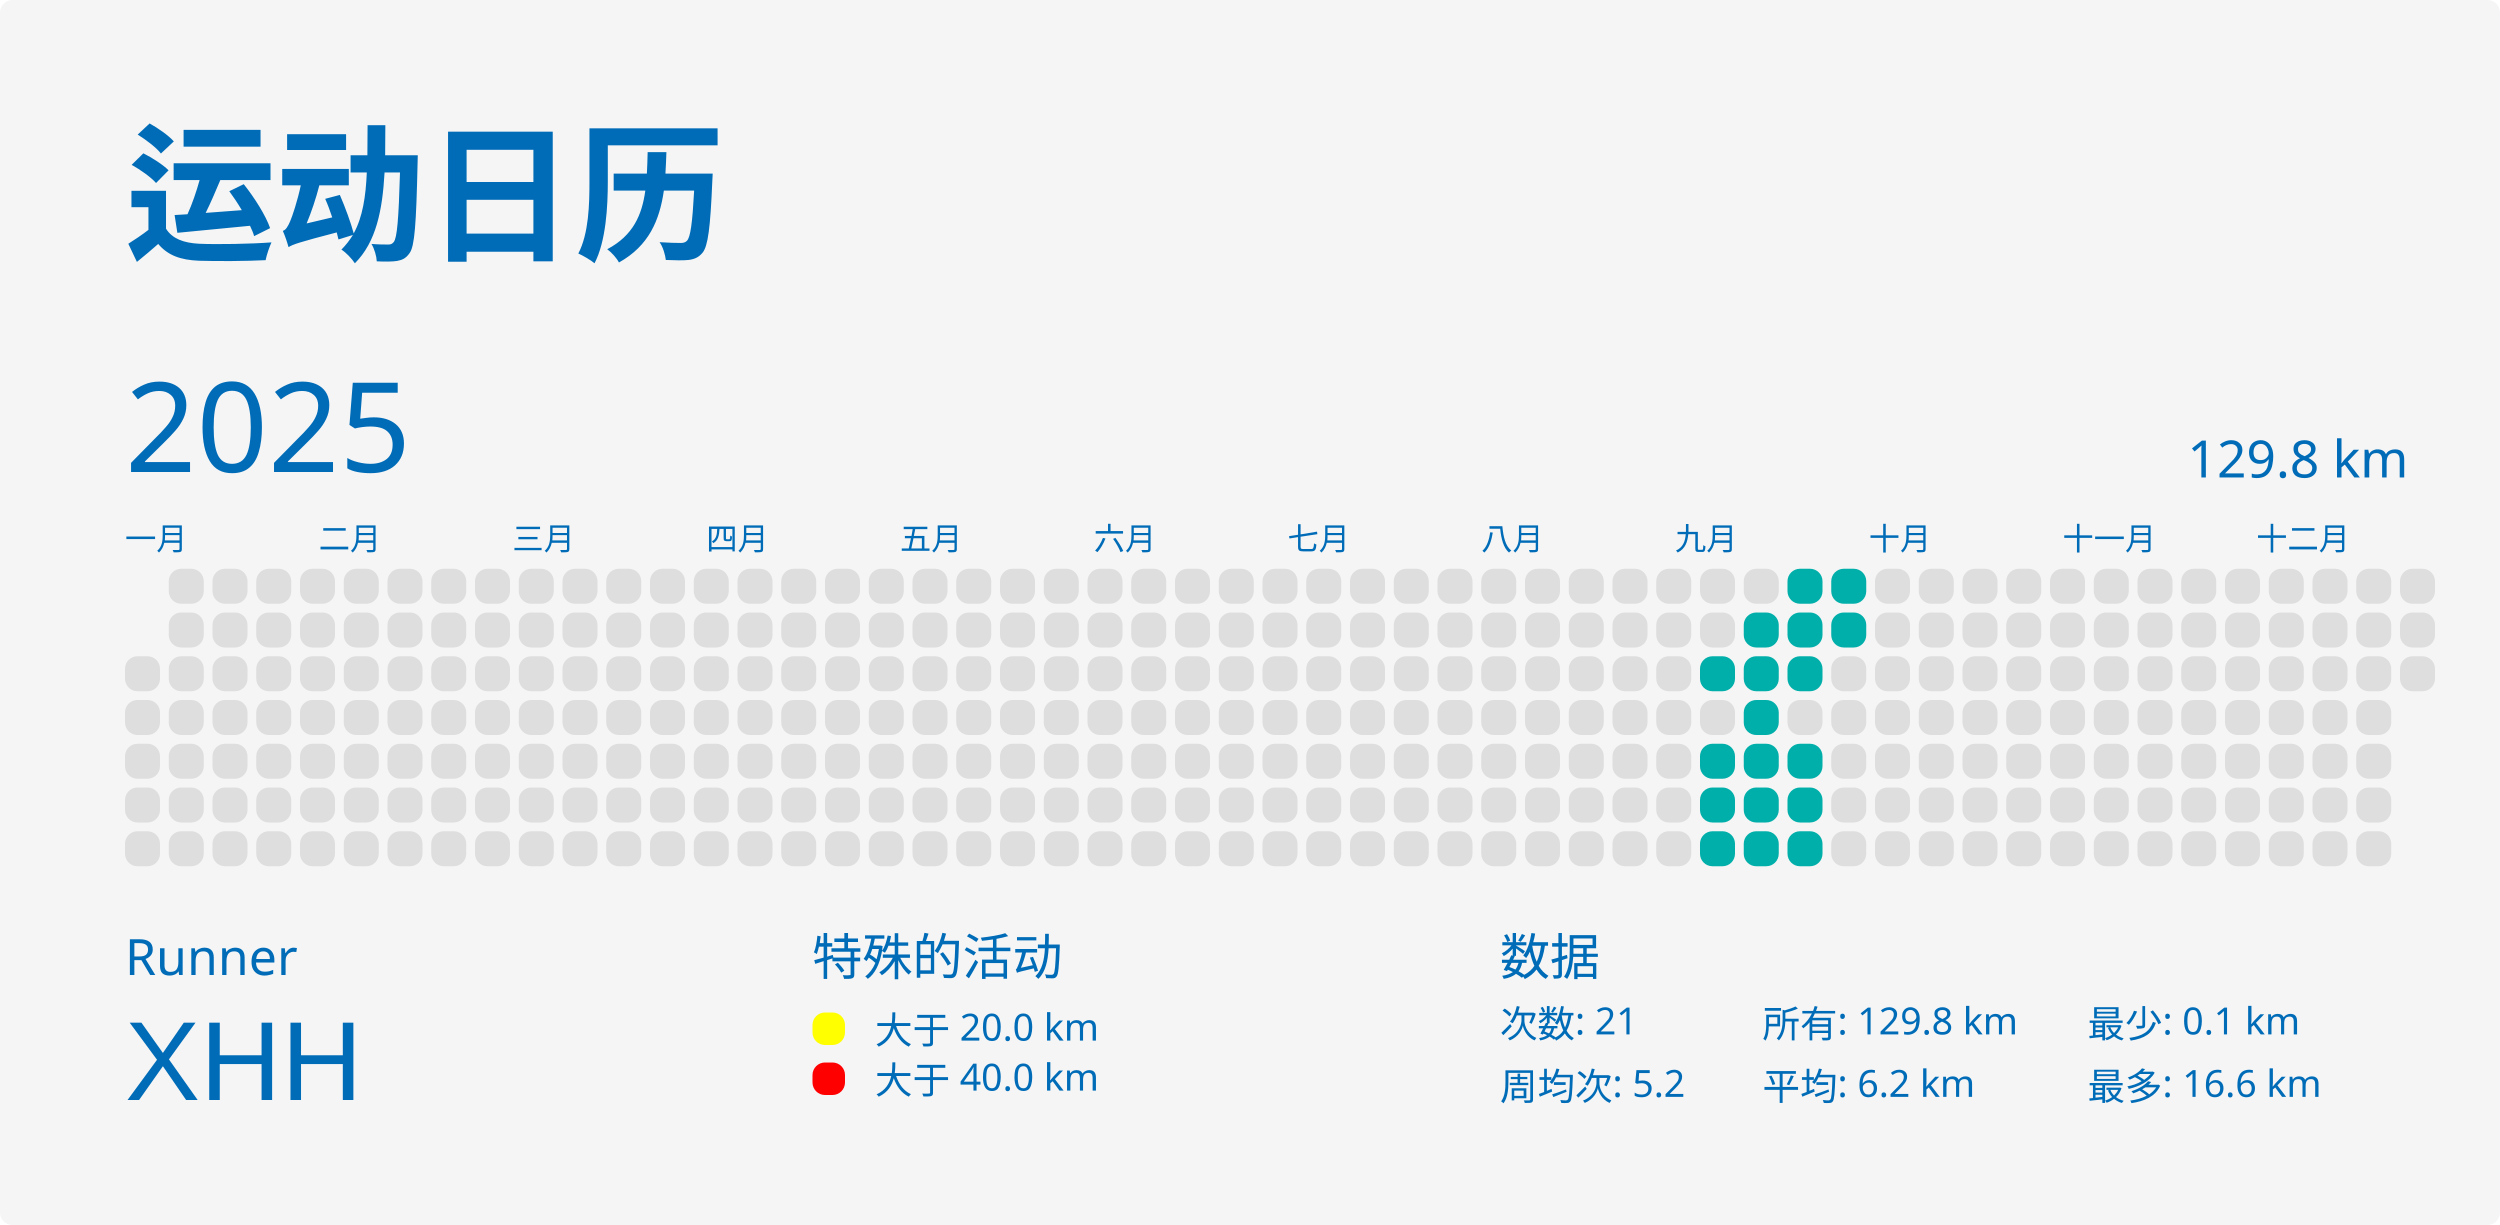
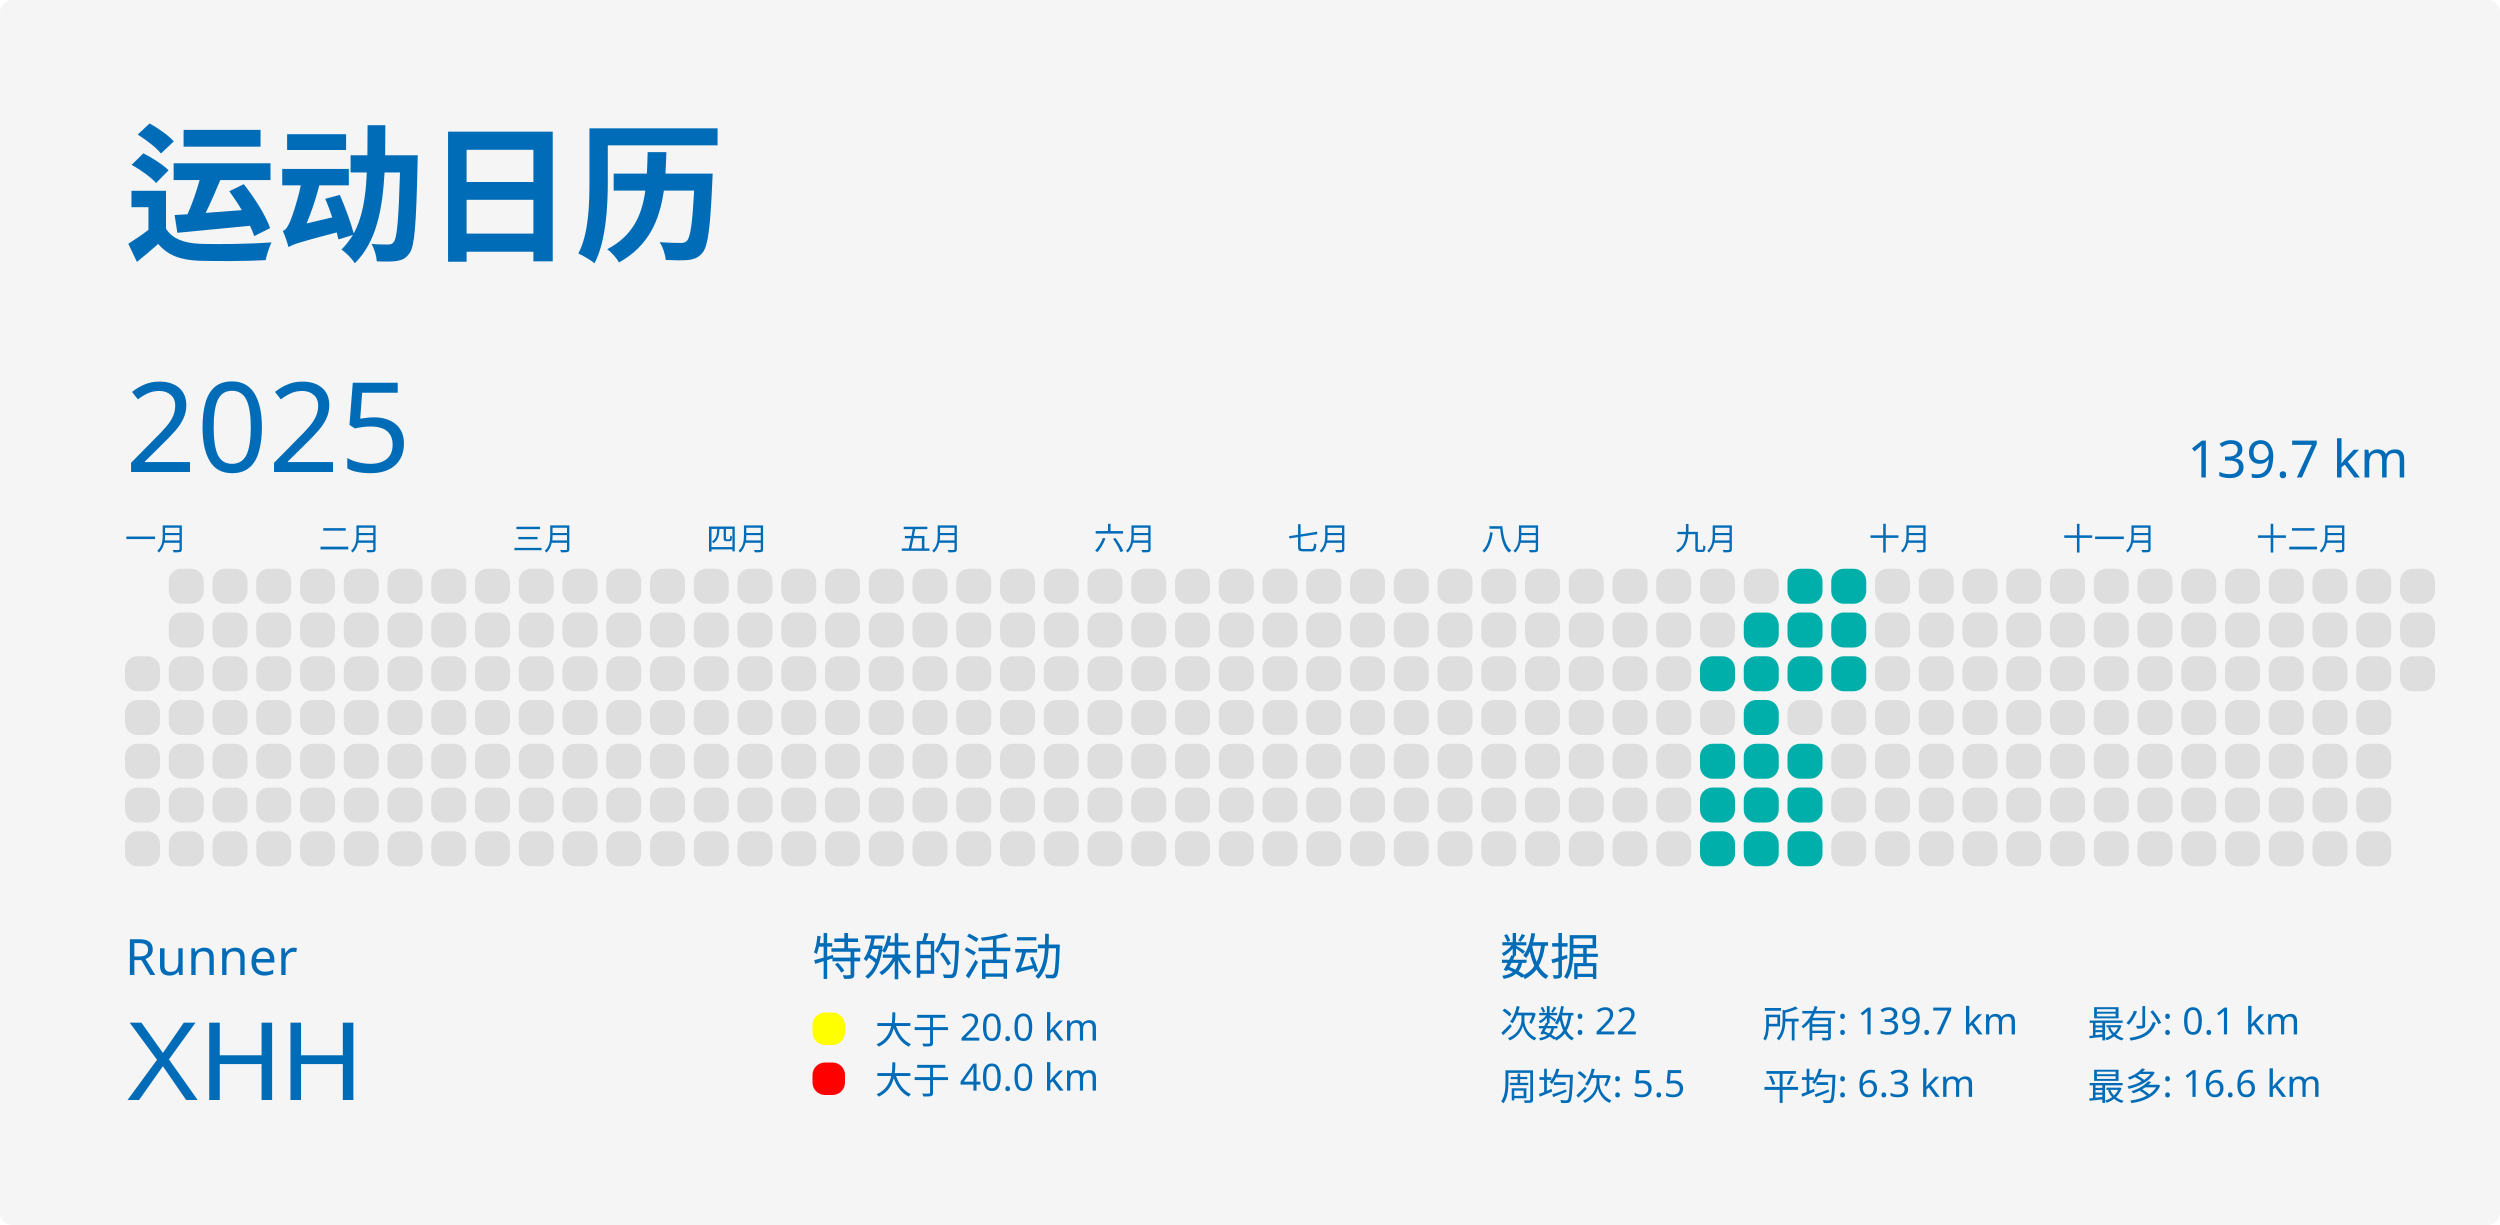
<svg xmlns="http://www.w3.org/2000/svg" baseProfile="full" height="98mm" version="1.1" viewBox="0,0,200,98" width="200mm">
  <defs />
  <rect fill="#f5f5f5" height="98" rx="1" ry="1" width="200" x="0" y="0" />
  <text fill="#006cb8" style="font-size:12px; font-family:MGI-Regular; font-weight:bold;" x="10" y="20">运动日历</text>
  <text fill="#006cb8" style="font-size:4px; font-family:MGI-Regular" x="10" y="78">Runner</text>
  <text fill="#006cb8" style="font-size:9px; font-family:Arial" x="10" y="88">XHH</text>
  <text fill="#006cb8" style="font-size:4px; font-family:MGI-Regular" x="65" y="78">特殊的活动</text>
  <rect fill="yellow" height="2.6" rx="1" ry="1" width="2.6" x="65" y="81" />
  <text fill="#006cb8" style="font-size:3px; font-family:MGI-Regular" x="70" y="83.5">大于 20.0 km</text>
  <rect fill="red" height="2.6" rx="1" ry="1" width="2.6" x="65" y="85" />
  <text fill="#006cb8" style="font-size:3px; font-family:MGI-Regular" x="70" y="87.5">大于 40.0 km</text>
  <text fill="#006cb8" style="font-size:4px; font-family:MGI-Regular" x="120" y="78">数据</text>
-   <text fill="#006cb8" style="font-size:3px; font-family:MGI-Regular" x="120" y="83">次数: 21</text>
-   <text fill="#006cb8" style="font-size:3px; font-family:MGI-Regular" x="120" y="88">周均次: 5.2</text>
-   <text fill="#006cb8" style="font-size:3px; font-family:MGI-Regular" x="141" y="83">所有: 129.8 km</text>
-   <text fill="#006cb8" style="font-size:3px; font-family:MGI-Regular" x="141" y="88">平均: 6.2 km</text>
+   <text fill="#006cb8" style="font-size:3px; font-family:MGI-Regular" x="120" y="83">次数: 22</text>
+   <text fill="#006cb8" style="font-size:3px; font-family:MGI-Regular" x="120" y="88">周均次: 5.5</text>
+   <text fill="#006cb8" style="font-size:3px; font-family:MGI-Regular" x="141" y="83">所有: 139.7 km</text>
+   <text fill="#006cb8" style="font-size:3px; font-family:MGI-Regular" x="141" y="88">平均: 6.3 km</text>
  <text fill="#006cb8" style="font-size:3px; font-family:MGI-Regular" x="167" y="83">最少: 0.1 km</text>
  <text fill="#006cb8" style="font-size:3px; font-family:MGI-Regular" x="167" y="88">最多: 16.6 km</text>
  <text dominant-baseline="hanging" fill="#006cb8" style="font-size:10.0px; font-family:MGI-Regular;" x="10" y="30">2025</text>
-   <text dominant-baseline="hanging" fill="#006cb8" style="font-size:4.125px; font-family:MGI-Regular;" x="175" y="35">129.8 km</text>
+   <text dominant-baseline="hanging" fill="#006cb8" style="font-size:4.125px; font-family:MGI-Regular;" x="175" y="35">139.7 km</text>
  <text fill="#006cb8" style="font-size:2.5px; font-family:MGI-Regular" x="10.0" y="44">一月</text>
  <text fill="#006cb8" style="font-size:2.5px; font-family:MGI-Regular" x="25.5" y="44">二月</text>
  <text fill="#006cb8" style="font-size:2.5px; font-family:MGI-Regular" x="41.0" y="44">三月</text>
  <text fill="#006cb8" style="font-size:2.5px; font-family:MGI-Regular" x="56.5" y="44">四月</text>
  <text fill="#006cb8" style="font-size:2.5px; font-family:MGI-Regular" x="72.0" y="44">五月</text>
  <text fill="#006cb8" style="font-size:2.5px; font-family:MGI-Regular" x="87.5" y="44">六月</text>
  <text fill="#006cb8" style="font-size:2.5px; font-family:MGI-Regular" x="103.0" y="44">七月</text>
  <text fill="#006cb8" style="font-size:2.5px; font-family:MGI-Regular" x="118.5" y="44">八月</text>
  <text fill="#006cb8" style="font-size:2.5px; font-family:MGI-Regular" x="134.0" y="44">九月</text>
  <text fill="#006cb8" style="font-size:2.5px; font-family:MGI-Regular" x="149.5" y="44">十月</text>
  <text fill="#006cb8" style="font-size:2.5px; font-family:MGI-Regular" x="165.0" y="44">十一月</text>
  <text fill="#006cb8" style="font-size:2.5px; font-family:MGI-Regular" x="180.5" y="44">十二月</text>
  <rect fill="#dedede" height="2.8" rx="1" ry="1" width="2.8" x="10.0" y="52.5" />
  <rect fill="#dedede" height="2.8" rx="1" ry="1" width="2.8" x="10.0" y="56.0" />
  <rect fill="#dedede" height="2.8" rx="1" ry="1" width="2.8" x="10.0" y="59.5" />
  <rect fill="#dedede" height="2.8" rx="1" ry="1" width="2.8" x="10.0" y="63.0" />
  <rect fill="#dedede" height="2.8" rx="1" ry="1" width="2.8" x="10.0" y="66.5" />
  <rect fill="#dedede" height="2.8" rx="1" ry="1" width="2.8" x="13.5" y="45.5" />
  <rect fill="#dedede" height="2.8" rx="1" ry="1" width="2.8" x="13.5" y="49.0" />
  <rect fill="#dedede" height="2.8" rx="1" ry="1" width="2.8" x="13.5" y="52.5" />
  <rect fill="#dedede" height="2.8" rx="1" ry="1" width="2.8" x="13.5" y="56.0" />
  <rect fill="#dedede" height="2.8" rx="1" ry="1" width="2.8" x="13.5" y="59.5" />
  <rect fill="#dedede" height="2.8" rx="1" ry="1" width="2.8" x="13.5" y="63.0" />
  <rect fill="#dedede" height="2.8" rx="1" ry="1" width="2.8" x="13.5" y="66.5" />
  <rect fill="#dedede" height="2.8" rx="1" ry="1" width="2.8" x="17.0" y="45.5" />
  <rect fill="#dedede" height="2.8" rx="1" ry="1" width="2.8" x="17.0" y="49.0" />
  <rect fill="#dedede" height="2.8" rx="1" ry="1" width="2.8" x="17.0" y="52.5" />
  <rect fill="#dedede" height="2.8" rx="1" ry="1" width="2.8" x="17.0" y="56.0" />
  <rect fill="#dedede" height="2.8" rx="1" ry="1" width="2.8" x="17.0" y="59.5" />
  <rect fill="#dedede" height="2.8" rx="1" ry="1" width="2.8" x="17.0" y="63.0" />
  <rect fill="#dedede" height="2.8" rx="1" ry="1" width="2.8" x="17.0" y="66.5" />
  <rect fill="#dedede" height="2.8" rx="1" ry="1" width="2.8" x="20.5" y="45.5" />
  <rect fill="#dedede" height="2.8" rx="1" ry="1" width="2.8" x="20.5" y="49.0" />
  <rect fill="#dedede" height="2.8" rx="1" ry="1" width="2.8" x="20.5" y="52.5" />
  <rect fill="#dedede" height="2.8" rx="1" ry="1" width="2.8" x="20.5" y="56.0" />
  <rect fill="#dedede" height="2.8" rx="1" ry="1" width="2.8" x="20.5" y="59.5" />
  <rect fill="#dedede" height="2.8" rx="1" ry="1" width="2.8" x="20.5" y="63.0" />
  <rect fill="#dedede" height="2.8" rx="1" ry="1" width="2.8" x="20.5" y="66.5" />
  <rect fill="#dedede" height="2.8" rx="1" ry="1" width="2.8" x="24.0" y="45.5" />
  <rect fill="#dedede" height="2.8" rx="1" ry="1" width="2.8" x="24.0" y="49.0" />
  <rect fill="#dedede" height="2.8" rx="1" ry="1" width="2.8" x="24.0" y="52.5" />
  <rect fill="#dedede" height="2.8" rx="1" ry="1" width="2.8" x="24.0" y="56.0" />
  <rect fill="#dedede" height="2.8" rx="1" ry="1" width="2.8" x="24.0" y="59.5" />
  <rect fill="#dedede" height="2.8" rx="1" ry="1" width="2.8" x="24.0" y="63.0" />
  <rect fill="#dedede" height="2.8" rx="1" ry="1" width="2.8" x="24.0" y="66.5" />
  <rect fill="#dedede" height="2.8" rx="1" ry="1" width="2.8" x="27.5" y="45.5" />
  <rect fill="#dedede" height="2.8" rx="1" ry="1" width="2.8" x="27.5" y="49.0" />
  <rect fill="#dedede" height="2.8" rx="1" ry="1" width="2.8" x="27.5" y="52.5" />
  <rect fill="#dedede" height="2.8" rx="1" ry="1" width="2.8" x="27.5" y="56.0" />
  <rect fill="#dedede" height="2.8" rx="1" ry="1" width="2.8" x="27.5" y="59.5" />
  <rect fill="#dedede" height="2.8" rx="1" ry="1" width="2.8" x="27.5" y="63.0" />
  <rect fill="#dedede" height="2.8" rx="1" ry="1" width="2.8" x="27.5" y="66.5" />
  <rect fill="#dedede" height="2.8" rx="1" ry="1" width="2.8" x="31.0" y="45.5" />
  <rect fill="#dedede" height="2.8" rx="1" ry="1" width="2.8" x="31.0" y="49.0" />
  <rect fill="#dedede" height="2.8" rx="1" ry="1" width="2.8" x="31.0" y="52.5" />
  <rect fill="#dedede" height="2.8" rx="1" ry="1" width="2.8" x="31.0" y="56.0" />
  <rect fill="#dedede" height="2.8" rx="1" ry="1" width="2.8" x="31.0" y="59.5" />
  <rect fill="#dedede" height="2.8" rx="1" ry="1" width="2.8" x="31.0" y="63.0" />
  <rect fill="#dedede" height="2.8" rx="1" ry="1" width="2.8" x="31.0" y="66.5" />
  <rect fill="#dedede" height="2.8" rx="1" ry="1" width="2.8" x="34.5" y="45.5" />
  <rect fill="#dedede" height="2.8" rx="1" ry="1" width="2.8" x="34.5" y="49.0" />
  <rect fill="#dedede" height="2.8" rx="1" ry="1" width="2.8" x="34.5" y="52.5" />
  <rect fill="#dedede" height="2.8" rx="1" ry="1" width="2.8" x="34.5" y="56.0" />
  <rect fill="#dedede" height="2.8" rx="1" ry="1" width="2.8" x="34.5" y="59.5" />
  <rect fill="#dedede" height="2.8" rx="1" ry="1" width="2.8" x="34.5" y="63.0" />
  <rect fill="#dedede" height="2.8" rx="1" ry="1" width="2.8" x="34.5" y="66.5" />
  <rect fill="#dedede" height="2.8" rx="1" ry="1" width="2.8" x="38.0" y="45.5" />
  <rect fill="#dedede" height="2.8" rx="1" ry="1" width="2.8" x="38.0" y="49.0" />
  <rect fill="#dedede" height="2.8" rx="1" ry="1" width="2.8" x="38.0" y="52.5" />
  <rect fill="#dedede" height="2.8" rx="1" ry="1" width="2.8" x="38.0" y="56.0" />
  <rect fill="#dedede" height="2.8" rx="1" ry="1" width="2.8" x="38.0" y="59.5" />
  <rect fill="#dedede" height="2.8" rx="1" ry="1" width="2.8" x="38.0" y="63.0" />
  <rect fill="#dedede" height="2.8" rx="1" ry="1" width="2.8" x="38.0" y="66.5" />
  <rect fill="#dedede" height="2.8" rx="1" ry="1" width="2.8" x="41.5" y="45.5" />
  <rect fill="#dedede" height="2.8" rx="1" ry="1" width="2.8" x="41.5" y="49.0" />
  <rect fill="#dedede" height="2.8" rx="1" ry="1" width="2.8" x="41.5" y="52.5" />
  <rect fill="#dedede" height="2.8" rx="1" ry="1" width="2.8" x="41.5" y="56.0" />
  <rect fill="#dedede" height="2.8" rx="1" ry="1" width="2.8" x="41.5" y="59.5" />
  <rect fill="#dedede" height="2.8" rx="1" ry="1" width="2.8" x="41.5" y="63.0" />
  <rect fill="#dedede" height="2.8" rx="1" ry="1" width="2.8" x="41.5" y="66.5" />
  <rect fill="#dedede" height="2.8" rx="1" ry="1" width="2.8" x="45.0" y="45.5" />
  <rect fill="#dedede" height="2.8" rx="1" ry="1" width="2.8" x="45.0" y="49.0" />
  <rect fill="#dedede" height="2.8" rx="1" ry="1" width="2.8" x="45.0" y="52.5" />
  <rect fill="#dedede" height="2.8" rx="1" ry="1" width="2.8" x="45.0" y="56.0" />
  <rect fill="#dedede" height="2.8" rx="1" ry="1" width="2.8" x="45.0" y="59.5" />
  <rect fill="#dedede" height="2.8" rx="1" ry="1" width="2.8" x="45.0" y="63.0" />
  <rect fill="#dedede" height="2.8" rx="1" ry="1" width="2.8" x="45.0" y="66.5" />
  <rect fill="#dedede" height="2.8" rx="1" ry="1" width="2.8" x="48.5" y="45.5" />
  <rect fill="#dedede" height="2.8" rx="1" ry="1" width="2.8" x="48.5" y="49.0" />
  <rect fill="#dedede" height="2.8" rx="1" ry="1" width="2.8" x="48.5" y="52.5" />
  <rect fill="#dedede" height="2.8" rx="1" ry="1" width="2.8" x="48.5" y="56.0" />
  <rect fill="#dedede" height="2.8" rx="1" ry="1" width="2.8" x="48.5" y="59.5" />
  <rect fill="#dedede" height="2.8" rx="1" ry="1" width="2.8" x="48.5" y="63.0" />
  <rect fill="#dedede" height="2.8" rx="1" ry="1" width="2.8" x="48.5" y="66.5" />
  <rect fill="#dedede" height="2.8" rx="1" ry="1" width="2.8" x="52.0" y="45.5" />
  <rect fill="#dedede" height="2.8" rx="1" ry="1" width="2.8" x="52.0" y="49.0" />
  <rect fill="#dedede" height="2.8" rx="1" ry="1" width="2.8" x="52.0" y="52.5" />
  <rect fill="#dedede" height="2.8" rx="1" ry="1" width="2.8" x="52.0" y="56.0" />
  <rect fill="#dedede" height="2.8" rx="1" ry="1" width="2.8" x="52.0" y="59.5" />
  <rect fill="#dedede" height="2.8" rx="1" ry="1" width="2.8" x="52.0" y="63.0" />
  <rect fill="#dedede" height="2.8" rx="1" ry="1" width="2.8" x="52.0" y="66.5" />
  <rect fill="#dedede" height="2.8" rx="1" ry="1" width="2.8" x="55.5" y="45.5" />
  <rect fill="#dedede" height="2.8" rx="1" ry="1" width="2.8" x="55.5" y="49.0" />
  <rect fill="#dedede" height="2.8" rx="1" ry="1" width="2.8" x="55.5" y="52.5" />
  <rect fill="#dedede" height="2.8" rx="1" ry="1" width="2.8" x="55.5" y="56.0" />
  <rect fill="#dedede" height="2.8" rx="1" ry="1" width="2.8" x="55.5" y="59.5" />
  <rect fill="#dedede" height="2.8" rx="1" ry="1" width="2.8" x="55.5" y="63.0" />
  <rect fill="#dedede" height="2.8" rx="1" ry="1" width="2.8" x="55.5" y="66.5" />
  <rect fill="#dedede" height="2.8" rx="1" ry="1" width="2.8" x="59.0" y="45.5" />
  <rect fill="#dedede" height="2.8" rx="1" ry="1" width="2.8" x="59.0" y="49.0" />
  <rect fill="#dedede" height="2.8" rx="1" ry="1" width="2.8" x="59.0" y="52.5" />
  <rect fill="#dedede" height="2.8" rx="1" ry="1" width="2.8" x="59.0" y="56.0" />
  <rect fill="#dedede" height="2.8" rx="1" ry="1" width="2.8" x="59.0" y="59.5" />
  <rect fill="#dedede" height="2.8" rx="1" ry="1" width="2.8" x="59.0" y="63.0" />
  <rect fill="#dedede" height="2.8" rx="1" ry="1" width="2.8" x="59.0" y="66.5" />
  <rect fill="#dedede" height="2.8" rx="1" ry="1" width="2.8" x="62.5" y="45.5" />
  <rect fill="#dedede" height="2.8" rx="1" ry="1" width="2.8" x="62.5" y="49.0" />
  <rect fill="#dedede" height="2.8" rx="1" ry="1" width="2.8" x="62.5" y="52.5" />
  <rect fill="#dedede" height="2.8" rx="1" ry="1" width="2.8" x="62.5" y="56.0" />
  <rect fill="#dedede" height="2.8" rx="1" ry="1" width="2.8" x="62.5" y="59.5" />
  <rect fill="#dedede" height="2.8" rx="1" ry="1" width="2.8" x="62.5" y="63.0" />
  <rect fill="#dedede" height="2.8" rx="1" ry="1" width="2.8" x="62.5" y="66.5" />
  <rect fill="#dedede" height="2.8" rx="1" ry="1" width="2.8" x="66.0" y="45.5" />
  <rect fill="#dedede" height="2.8" rx="1" ry="1" width="2.8" x="66.0" y="49.0" />
  <rect fill="#dedede" height="2.8" rx="1" ry="1" width="2.8" x="66.0" y="52.5" />
  <rect fill="#dedede" height="2.8" rx="1" ry="1" width="2.8" x="66.0" y="56.0" />
  <rect fill="#dedede" height="2.8" rx="1" ry="1" width="2.8" x="66.0" y="59.5" />
  <rect fill="#dedede" height="2.8" rx="1" ry="1" width="2.8" x="66.0" y="63.0" />
  <rect fill="#dedede" height="2.8" rx="1" ry="1" width="2.8" x="66.0" y="66.5" />
  <rect fill="#dedede" height="2.8" rx="1" ry="1" width="2.8" x="69.5" y="45.5" />
  <rect fill="#dedede" height="2.8" rx="1" ry="1" width="2.8" x="69.5" y="49.0" />
  <rect fill="#dedede" height="2.8" rx="1" ry="1" width="2.8" x="69.5" y="52.5" />
  <rect fill="#dedede" height="2.8" rx="1" ry="1" width="2.8" x="69.5" y="56.0" />
  <rect fill="#dedede" height="2.8" rx="1" ry="1" width="2.8" x="69.5" y="59.5" />
  <rect fill="#dedede" height="2.8" rx="1" ry="1" width="2.8" x="69.5" y="63.0" />
  <rect fill="#dedede" height="2.8" rx="1" ry="1" width="2.8" x="69.5" y="66.5" />
  <rect fill="#dedede" height="2.8" rx="1" ry="1" width="2.8" x="73.0" y="45.5" />
  <rect fill="#dedede" height="2.8" rx="1" ry="1" width="2.8" x="73.0" y="49.0" />
  <rect fill="#dedede" height="2.8" rx="1" ry="1" width="2.8" x="73.0" y="52.5" />
  <rect fill="#dedede" height="2.8" rx="1" ry="1" width="2.8" x="73.0" y="56.0" />
  <rect fill="#dedede" height="2.8" rx="1" ry="1" width="2.8" x="73.0" y="59.5" />
  <rect fill="#dedede" height="2.8" rx="1" ry="1" width="2.8" x="73.0" y="63.0" />
  <rect fill="#dedede" height="2.8" rx="1" ry="1" width="2.8" x="73.0" y="66.5" />
  <rect fill="#dedede" height="2.8" rx="1" ry="1" width="2.8" x="76.5" y="45.5" />
  <rect fill="#dedede" height="2.8" rx="1" ry="1" width="2.8" x="76.5" y="49.0" />
  <rect fill="#dedede" height="2.8" rx="1" ry="1" width="2.8" x="76.5" y="52.5" />
  <rect fill="#dedede" height="2.8" rx="1" ry="1" width="2.8" x="76.5" y="56.0" />
  <rect fill="#dedede" height="2.8" rx="1" ry="1" width="2.8" x="76.5" y="59.5" />
  <rect fill="#dedede" height="2.8" rx="1" ry="1" width="2.8" x="76.5" y="63.0" />
  <rect fill="#dedede" height="2.8" rx="1" ry="1" width="2.8" x="76.5" y="66.5" />
  <rect fill="#dedede" height="2.8" rx="1" ry="1" width="2.8" x="80.0" y="45.5" />
  <rect fill="#dedede" height="2.8" rx="1" ry="1" width="2.8" x="80.0" y="49.0" />
  <rect fill="#dedede" height="2.8" rx="1" ry="1" width="2.8" x="80.0" y="52.5" />
  <rect fill="#dedede" height="2.8" rx="1" ry="1" width="2.8" x="80.0" y="56.0" />
  <rect fill="#dedede" height="2.8" rx="1" ry="1" width="2.8" x="80.0" y="59.5" />
  <rect fill="#dedede" height="2.8" rx="1" ry="1" width="2.8" x="80.0" y="63.0" />
  <rect fill="#dedede" height="2.8" rx="1" ry="1" width="2.8" x="80.0" y="66.5" />
  <rect fill="#dedede" height="2.8" rx="1" ry="1" width="2.8" x="83.5" y="45.5" />
  <rect fill="#dedede" height="2.8" rx="1" ry="1" width="2.8" x="83.5" y="49.0" />
  <rect fill="#dedede" height="2.8" rx="1" ry="1" width="2.8" x="83.5" y="52.5" />
  <rect fill="#dedede" height="2.8" rx="1" ry="1" width="2.8" x="83.5" y="56.0" />
  <rect fill="#dedede" height="2.8" rx="1" ry="1" width="2.8" x="83.5" y="59.5" />
  <rect fill="#dedede" height="2.8" rx="1" ry="1" width="2.8" x="83.5" y="63.0" />
  <rect fill="#dedede" height="2.8" rx="1" ry="1" width="2.8" x="83.5" y="66.5" />
  <rect fill="#dedede" height="2.8" rx="1" ry="1" width="2.8" x="87.0" y="45.5" />
  <rect fill="#dedede" height="2.8" rx="1" ry="1" width="2.8" x="87.0" y="49.0" />
  <rect fill="#dedede" height="2.8" rx="1" ry="1" width="2.8" x="87.0" y="52.5" />
  <rect fill="#dedede" height="2.8" rx="1" ry="1" width="2.8" x="87.0" y="56.0" />
  <rect fill="#dedede" height="2.8" rx="1" ry="1" width="2.8" x="87.0" y="59.5" />
  <rect fill="#dedede" height="2.8" rx="1" ry="1" width="2.8" x="87.0" y="63.0" />
  <rect fill="#dedede" height="2.8" rx="1" ry="1" width="2.8" x="87.0" y="66.5" />
  <rect fill="#dedede" height="2.8" rx="1" ry="1" width="2.8" x="90.5" y="45.5" />
  <rect fill="#dedede" height="2.8" rx="1" ry="1" width="2.8" x="90.5" y="49.0" />
  <rect fill="#dedede" height="2.8" rx="1" ry="1" width="2.8" x="90.5" y="52.5" />
  <rect fill="#dedede" height="2.8" rx="1" ry="1" width="2.8" x="90.5" y="56.0" />
  <rect fill="#dedede" height="2.8" rx="1" ry="1" width="2.8" x="90.5" y="59.5" />
  <rect fill="#dedede" height="2.8" rx="1" ry="1" width="2.8" x="90.5" y="63.0" />
  <rect fill="#dedede" height="2.8" rx="1" ry="1" width="2.8" x="90.5" y="66.5" />
  <rect fill="#dedede" height="2.8" rx="1" ry="1" width="2.8" x="94.0" y="45.5" />
  <rect fill="#dedede" height="2.8" rx="1" ry="1" width="2.8" x="94.0" y="49.0" />
  <rect fill="#dedede" height="2.8" rx="1" ry="1" width="2.8" x="94.0" y="52.5" />
  <rect fill="#dedede" height="2.8" rx="1" ry="1" width="2.8" x="94.0" y="56.0" />
  <rect fill="#dedede" height="2.8" rx="1" ry="1" width="2.8" x="94.0" y="59.5" />
  <rect fill="#dedede" height="2.8" rx="1" ry="1" width="2.8" x="94.0" y="63.0" />
  <rect fill="#dedede" height="2.8" rx="1" ry="1" width="2.8" x="94.0" y="66.5" />
  <rect fill="#dedede" height="2.8" rx="1" ry="1" width="2.8" x="97.5" y="45.5" />
  <rect fill="#dedede" height="2.8" rx="1" ry="1" width="2.8" x="97.5" y="49.0" />
  <rect fill="#dedede" height="2.8" rx="1" ry="1" width="2.8" x="97.5" y="52.5" />
  <rect fill="#dedede" height="2.8" rx="1" ry="1" width="2.8" x="97.5" y="56.0" />
  <rect fill="#dedede" height="2.8" rx="1" ry="1" width="2.8" x="97.5" y="59.5" />
  <rect fill="#dedede" height="2.8" rx="1" ry="1" width="2.8" x="97.5" y="63.0" />
  <rect fill="#dedede" height="2.8" rx="1" ry="1" width="2.8" x="97.5" y="66.5" />
  <rect fill="#dedede" height="2.8" rx="1" ry="1" width="2.8" x="101.0" y="45.5" />
  <rect fill="#dedede" height="2.8" rx="1" ry="1" width="2.8" x="101.0" y="49.0" />
  <rect fill="#dedede" height="2.8" rx="1" ry="1" width="2.8" x="101.0" y="52.5" />
  <rect fill="#dedede" height="2.8" rx="1" ry="1" width="2.8" x="101.0" y="56.0" />
  <rect fill="#dedede" height="2.8" rx="1" ry="1" width="2.8" x="101.0" y="59.5" />
  <rect fill="#dedede" height="2.8" rx="1" ry="1" width="2.8" x="101.0" y="63.0" />
  <rect fill="#dedede" height="2.8" rx="1" ry="1" width="2.8" x="101.0" y="66.5" />
  <rect fill="#dedede" height="2.8" rx="1" ry="1" width="2.8" x="104.5" y="45.5" />
  <rect fill="#dedede" height="2.8" rx="1" ry="1" width="2.8" x="104.5" y="49.0" />
  <rect fill="#dedede" height="2.8" rx="1" ry="1" width="2.8" x="104.5" y="52.5" />
  <rect fill="#dedede" height="2.8" rx="1" ry="1" width="2.8" x="104.5" y="56.0" />
  <rect fill="#dedede" height="2.8" rx="1" ry="1" width="2.8" x="104.5" y="59.5" />
  <rect fill="#dedede" height="2.8" rx="1" ry="1" width="2.8" x="104.5" y="63.0" />
  <rect fill="#dedede" height="2.8" rx="1" ry="1" width="2.8" x="104.5" y="66.5" />
  <rect fill="#dedede" height="2.8" rx="1" ry="1" width="2.8" x="108.0" y="45.5" />
  <rect fill="#dedede" height="2.8" rx="1" ry="1" width="2.8" x="108.0" y="49.0" />
  <rect fill="#dedede" height="2.8" rx="1" ry="1" width="2.8" x="108.0" y="52.5" />
  <rect fill="#dedede" height="2.8" rx="1" ry="1" width="2.8" x="108.0" y="56.0" />
  <rect fill="#dedede" height="2.8" rx="1" ry="1" width="2.8" x="108.0" y="59.5" />
  <rect fill="#dedede" height="2.8" rx="1" ry="1" width="2.8" x="108.0" y="63.0" />
  <rect fill="#dedede" height="2.8" rx="1" ry="1" width="2.8" x="108.0" y="66.5" />
  <rect fill="#dedede" height="2.8" rx="1" ry="1" width="2.8" x="111.5" y="45.5" />
  <rect fill="#dedede" height="2.8" rx="1" ry="1" width="2.8" x="111.5" y="49.0" />
  <rect fill="#dedede" height="2.8" rx="1" ry="1" width="2.8" x="111.5" y="52.5" />
  <rect fill="#dedede" height="2.8" rx="1" ry="1" width="2.8" x="111.5" y="56.0" />
  <rect fill="#dedede" height="2.8" rx="1" ry="1" width="2.8" x="111.5" y="59.5" />
  <rect fill="#dedede" height="2.8" rx="1" ry="1" width="2.8" x="111.5" y="63.0" />
  <rect fill="#dedede" height="2.8" rx="1" ry="1" width="2.8" x="111.5" y="66.5" />
  <rect fill="#dedede" height="2.8" rx="1" ry="1" width="2.8" x="115.0" y="45.5" />
  <rect fill="#dedede" height="2.8" rx="1" ry="1" width="2.8" x="115.0" y="49.0" />
  <rect fill="#dedede" height="2.8" rx="1" ry="1" width="2.8" x="115.0" y="52.5" />
  <rect fill="#dedede" height="2.8" rx="1" ry="1" width="2.8" x="115.0" y="56.0" />
  <rect fill="#dedede" height="2.8" rx="1" ry="1" width="2.8" x="115.0" y="59.5" />
  <rect fill="#dedede" height="2.8" rx="1" ry="1" width="2.8" x="115.0" y="63.0" />
  <rect fill="#dedede" height="2.8" rx="1" ry="1" width="2.8" x="115.0" y="66.5" />
  <rect fill="#dedede" height="2.8" rx="1" ry="1" width="2.8" x="118.5" y="45.5" />
  <rect fill="#dedede" height="2.8" rx="1" ry="1" width="2.8" x="118.5" y="49.0" />
  <rect fill="#dedede" height="2.8" rx="1" ry="1" width="2.8" x="118.5" y="52.5" />
  <rect fill="#dedede" height="2.8" rx="1" ry="1" width="2.8" x="118.5" y="56.0" />
  <rect fill="#dedede" height="2.8" rx="1" ry="1" width="2.8" x="118.5" y="59.5" />
  <rect fill="#dedede" height="2.8" rx="1" ry="1" width="2.8" x="118.5" y="63.0" />
  <rect fill="#dedede" height="2.8" rx="1" ry="1" width="2.8" x="118.5" y="66.5" />
  <rect fill="#dedede" height="2.8" rx="1" ry="1" width="2.8" x="122.0" y="45.5" />
  <rect fill="#dedede" height="2.8" rx="1" ry="1" width="2.8" x="122.0" y="49.0" />
  <rect fill="#dedede" height="2.8" rx="1" ry="1" width="2.8" x="122.0" y="52.5" />
  <rect fill="#dedede" height="2.8" rx="1" ry="1" width="2.8" x="122.0" y="56.0" />
  <rect fill="#dedede" height="2.8" rx="1" ry="1" width="2.8" x="122.0" y="59.5" />
  <rect fill="#dedede" height="2.8" rx="1" ry="1" width="2.8" x="122.0" y="63.0" />
  <rect fill="#dedede" height="2.8" rx="1" ry="1" width="2.8" x="122.0" y="66.5" />
  <rect fill="#dedede" height="2.8" rx="1" ry="1" width="2.8" x="125.5" y="45.5" />
  <rect fill="#dedede" height="2.8" rx="1" ry="1" width="2.8" x="125.5" y="49.0" />
  <rect fill="#dedede" height="2.8" rx="1" ry="1" width="2.8" x="125.5" y="52.5" />
  <rect fill="#dedede" height="2.8" rx="1" ry="1" width="2.8" x="125.5" y="56.0" />
  <rect fill="#dedede" height="2.8" rx="1" ry="1" width="2.8" x="125.5" y="59.5" />
  <rect fill="#dedede" height="2.8" rx="1" ry="1" width="2.8" x="125.5" y="63.0" />
  <rect fill="#dedede" height="2.8" rx="1" ry="1" width="2.8" x="125.5" y="66.5" />
  <rect fill="#dedede" height="2.8" rx="1" ry="1" width="2.8" x="129.0" y="45.5" />
  <rect fill="#dedede" height="2.8" rx="1" ry="1" width="2.8" x="129.0" y="49.0" />
  <rect fill="#dedede" height="2.8" rx="1" ry="1" width="2.8" x="129.0" y="52.5" />
  <rect fill="#dedede" height="2.8" rx="1" ry="1" width="2.8" x="129.0" y="56.0" />
  <rect fill="#dedede" height="2.8" rx="1" ry="1" width="2.8" x="129.0" y="59.5" />
  <rect fill="#dedede" height="2.8" rx="1" ry="1" width="2.8" x="129.0" y="63.0" />
  <rect fill="#dedede" height="2.8" rx="1" ry="1" width="2.8" x="129.0" y="66.5" />
  <rect fill="#dedede" height="2.8" rx="1" ry="1" width="2.8" x="132.5" y="45.5" />
  <rect fill="#dedede" height="2.8" rx="1" ry="1" width="2.8" x="132.5" y="49.0" />
  <rect fill="#dedede" height="2.8" rx="1" ry="1" width="2.8" x="132.5" y="52.5" />
  <rect fill="#dedede" height="2.8" rx="1" ry="1" width="2.8" x="132.5" y="56.0" />
  <rect fill="#dedede" height="2.8" rx="1" ry="1" width="2.8" x="132.5" y="59.5" />
  <rect fill="#dedede" height="2.8" rx="1" ry="1" width="2.8" x="132.5" y="63.0" />
  <rect fill="#dedede" height="2.8" rx="1" ry="1" width="2.8" x="132.5" y="66.5" />
  <rect fill="#dedede" height="2.8" rx="1" ry="1" width="2.8" x="136.0" y="45.5" />
  <rect fill="#dedede" height="2.8" rx="1" ry="1" width="2.8" x="136.0" y="49.0" />
  <rect fill="#00AFAA" height="2.8" rx="1" ry="1" width="2.8" x="136.0" y="52.5" />
  <rect fill="#dedede" height="2.8" rx="1" ry="1" width="2.8" x="136.0" y="56.0" />
  <rect fill="#00AFAA" height="2.8" rx="1" ry="1" width="2.8" x="136.0" y="59.5" />
  <rect fill="#00AFAA" height="2.8" rx="1" ry="1" width="2.8" x="136.0" y="63.0" />
  <rect fill="#00AFAA" height="2.8" rx="1" ry="1" width="2.8" x="136.0" y="66.5" />
  <rect fill="#dedede" height="2.8" rx="1" ry="1" width="2.8" x="139.5" y="45.5" />
  <rect fill="#00AFAA" height="2.8" rx="1" ry="1" width="2.8" x="139.5" y="49.0" />
  <rect fill="#00AFAA" height="2.8" rx="1" ry="1" width="2.8" x="139.5" y="52.5" />
  <rect fill="#00AFAA" height="2.8" rx="1" ry="1" width="2.8" x="139.5" y="56.0" />
  <rect fill="#00AFAA" height="2.8" rx="1" ry="1" width="2.8" x="139.5" y="59.5" />
  <rect fill="#00AFAA" height="2.8" rx="1" ry="1" width="2.8" x="139.5" y="63.0" />
  <rect fill="#00AFAA" height="2.8" rx="1" ry="1" width="2.8" x="139.5" y="66.5" />
  <rect fill="#00AFAA" height="2.8" rx="1" ry="1" width="2.8" x="143.0" y="45.5" />
  <rect fill="#00AFAA" height="2.8" rx="1" ry="1" width="2.8" x="143.0" y="49.0" />
  <rect fill="#00AFAA" height="2.8" rx="1" ry="1" width="2.8" x="143.0" y="52.5" />
  <rect fill="#dedede" height="2.8" rx="1" ry="1" width="2.8" x="143.0" y="56.0" />
  <rect fill="#00AFAA" height="2.8" rx="1" ry="1" width="2.8" x="143.0" y="59.5" />
  <rect fill="#00AFAA" height="2.8" rx="1" ry="1" width="2.8" x="143.0" y="63.0" />
  <rect fill="#00AFAA" height="2.8" rx="1" ry="1" width="2.8" x="143.0" y="66.5" />
  <rect fill="#00AFAA" height="2.8" rx="1" ry="1" width="2.8" x="146.5" y="45.5" />
  <rect fill="#00AFAA" height="2.8" rx="1" ry="1" width="2.8" x="146.5" y="49.0" />
-   <rect fill="#dedede" height="2.8" rx="1" ry="1" width="2.8" x="146.5" y="52.5" />
+   <rect fill="#00AFAA" height="2.8" rx="1" ry="1" width="2.8" x="146.5" y="52.5" />
  <rect fill="#dedede" height="2.8" rx="1" ry="1" width="2.8" x="146.5" y="56.0" />
  <rect fill="#dedede" height="2.8" rx="1" ry="1" width="2.8" x="146.5" y="59.5" />
  <rect fill="#dedede" height="2.8" rx="1" ry="1" width="2.8" x="146.5" y="63.0" />
  <rect fill="#dedede" height="2.8" rx="1" ry="1" width="2.8" x="146.5" y="66.5" />
  <rect fill="#dedede" height="2.8" rx="1" ry="1" width="2.8" x="150.0" y="45.5" />
  <rect fill="#dedede" height="2.8" rx="1" ry="1" width="2.8" x="150.0" y="49.0" />
  <rect fill="#dedede" height="2.8" rx="1" ry="1" width="2.8" x="150.0" y="52.5" />
  <rect fill="#dedede" height="2.8" rx="1" ry="1" width="2.8" x="150.0" y="56.0" />
  <rect fill="#dedede" height="2.8" rx="1" ry="1" width="2.8" x="150.0" y="59.5" />
  <rect fill="#dedede" height="2.8" rx="1" ry="1" width="2.8" x="150.0" y="63.0" />
  <rect fill="#dedede" height="2.8" rx="1" ry="1" width="2.8" x="150.0" y="66.5" />
  <rect fill="#dedede" height="2.8" rx="1" ry="1" width="2.8" x="153.5" y="45.5" />
  <rect fill="#dedede" height="2.8" rx="1" ry="1" width="2.8" x="153.5" y="49.0" />
  <rect fill="#dedede" height="2.8" rx="1" ry="1" width="2.8" x="153.5" y="52.5" />
  <rect fill="#dedede" height="2.8" rx="1" ry="1" width="2.8" x="153.5" y="56.0" />
  <rect fill="#dedede" height="2.8" rx="1" ry="1" width="2.8" x="153.5" y="59.5" />
  <rect fill="#dedede" height="2.8" rx="1" ry="1" width="2.8" x="153.5" y="63.0" />
  <rect fill="#dedede" height="2.8" rx="1" ry="1" width="2.8" x="153.5" y="66.5" />
  <rect fill="#dedede" height="2.8" rx="1" ry="1" width="2.8" x="157.0" y="45.5" />
  <rect fill="#dedede" height="2.8" rx="1" ry="1" width="2.8" x="157.0" y="49.0" />
  <rect fill="#dedede" height="2.8" rx="1" ry="1" width="2.8" x="157.0" y="52.5" />
  <rect fill="#dedede" height="2.8" rx="1" ry="1" width="2.8" x="157.0" y="56.0" />
  <rect fill="#dedede" height="2.8" rx="1" ry="1" width="2.8" x="157.0" y="59.5" />
  <rect fill="#dedede" height="2.8" rx="1" ry="1" width="2.8" x="157.0" y="63.0" />
  <rect fill="#dedede" height="2.8" rx="1" ry="1" width="2.8" x="157.0" y="66.5" />
  <rect fill="#dedede" height="2.8" rx="1" ry="1" width="2.8" x="160.5" y="45.5" />
  <rect fill="#dedede" height="2.8" rx="1" ry="1" width="2.8" x="160.5" y="49.0" />
  <rect fill="#dedede" height="2.8" rx="1" ry="1" width="2.8" x="160.5" y="52.5" />
  <rect fill="#dedede" height="2.8" rx="1" ry="1" width="2.8" x="160.5" y="56.0" />
  <rect fill="#dedede" height="2.8" rx="1" ry="1" width="2.8" x="160.5" y="59.5" />
  <rect fill="#dedede" height="2.8" rx="1" ry="1" width="2.8" x="160.5" y="63.0" />
  <rect fill="#dedede" height="2.8" rx="1" ry="1" width="2.8" x="160.5" y="66.5" />
  <rect fill="#dedede" height="2.8" rx="1" ry="1" width="2.8" x="164.0" y="45.5" />
  <rect fill="#dedede" height="2.8" rx="1" ry="1" width="2.8" x="164.0" y="49.0" />
  <rect fill="#dedede" height="2.8" rx="1" ry="1" width="2.8" x="164.0" y="52.5" />
  <rect fill="#dedede" height="2.8" rx="1" ry="1" width="2.8" x="164.0" y="56.0" />
  <rect fill="#dedede" height="2.8" rx="1" ry="1" width="2.8" x="164.0" y="59.5" />
  <rect fill="#dedede" height="2.8" rx="1" ry="1" width="2.8" x="164.0" y="63.0" />
  <rect fill="#dedede" height="2.8" rx="1" ry="1" width="2.8" x="164.0" y="66.5" />
  <rect fill="#dedede" height="2.8" rx="1" ry="1" width="2.8" x="167.5" y="45.5" />
  <rect fill="#dedede" height="2.8" rx="1" ry="1" width="2.8" x="167.5" y="49.0" />
  <rect fill="#dedede" height="2.8" rx="1" ry="1" width="2.8" x="167.5" y="52.5" />
  <rect fill="#dedede" height="2.8" rx="1" ry="1" width="2.8" x="167.5" y="56.0" />
  <rect fill="#dedede" height="2.8" rx="1" ry="1" width="2.8" x="167.5" y="59.5" />
  <rect fill="#dedede" height="2.8" rx="1" ry="1" width="2.8" x="167.5" y="63.0" />
  <rect fill="#dedede" height="2.8" rx="1" ry="1" width="2.8" x="167.5" y="66.5" />
  <rect fill="#dedede" height="2.8" rx="1" ry="1" width="2.8" x="171.0" y="45.5" />
  <rect fill="#dedede" height="2.8" rx="1" ry="1" width="2.8" x="171.0" y="49.0" />
  <rect fill="#dedede" height="2.8" rx="1" ry="1" width="2.8" x="171.0" y="52.5" />
  <rect fill="#dedede" height="2.8" rx="1" ry="1" width="2.8" x="171.0" y="56.0" />
  <rect fill="#dedede" height="2.8" rx="1" ry="1" width="2.8" x="171.0" y="59.5" />
  <rect fill="#dedede" height="2.8" rx="1" ry="1" width="2.8" x="171.0" y="63.0" />
  <rect fill="#dedede" height="2.8" rx="1" ry="1" width="2.8" x="171.0" y="66.5" />
  <rect fill="#dedede" height="2.8" rx="1" ry="1" width="2.8" x="174.5" y="45.5" />
  <rect fill="#dedede" height="2.8" rx="1" ry="1" width="2.8" x="174.5" y="49.0" />
  <rect fill="#dedede" height="2.8" rx="1" ry="1" width="2.8" x="174.5" y="52.5" />
  <rect fill="#dedede" height="2.8" rx="1" ry="1" width="2.8" x="174.5" y="56.0" />
  <rect fill="#dedede" height="2.8" rx="1" ry="1" width="2.8" x="174.5" y="59.5" />
  <rect fill="#dedede" height="2.8" rx="1" ry="1" width="2.8" x="174.5" y="63.0" />
  <rect fill="#dedede" height="2.8" rx="1" ry="1" width="2.8" x="174.5" y="66.5" />
  <rect fill="#dedede" height="2.8" rx="1" ry="1" width="2.8" x="178.0" y="45.5" />
  <rect fill="#dedede" height="2.8" rx="1" ry="1" width="2.8" x="178.0" y="49.0" />
  <rect fill="#dedede" height="2.8" rx="1" ry="1" width="2.8" x="178.0" y="52.5" />
  <rect fill="#dedede" height="2.8" rx="1" ry="1" width="2.8" x="178.0" y="56.0" />
  <rect fill="#dedede" height="2.8" rx="1" ry="1" width="2.8" x="178.0" y="59.5" />
  <rect fill="#dedede" height="2.8" rx="1" ry="1" width="2.8" x="178.0" y="63.0" />
  <rect fill="#dedede" height="2.8" rx="1" ry="1" width="2.8" x="178.0" y="66.5" />
  <rect fill="#dedede" height="2.8" rx="1" ry="1" width="2.8" x="181.5" y="45.5" />
  <rect fill="#dedede" height="2.8" rx="1" ry="1" width="2.8" x="181.5" y="49.0" />
  <rect fill="#dedede" height="2.8" rx="1" ry="1" width="2.8" x="181.5" y="52.5" />
  <rect fill="#dedede" height="2.8" rx="1" ry="1" width="2.8" x="181.5" y="56.0" />
  <rect fill="#dedede" height="2.8" rx="1" ry="1" width="2.8" x="181.5" y="59.5" />
  <rect fill="#dedede" height="2.8" rx="1" ry="1" width="2.8" x="181.5" y="63.0" />
  <rect fill="#dedede" height="2.8" rx="1" ry="1" width="2.8" x="181.5" y="66.5" />
  <rect fill="#dedede" height="2.8" rx="1" ry="1" width="2.8" x="185.0" y="45.5" />
  <rect fill="#dedede" height="2.8" rx="1" ry="1" width="2.8" x="185.0" y="49.0" />
  <rect fill="#dedede" height="2.8" rx="1" ry="1" width="2.8" x="185.0" y="52.5" />
  <rect fill="#dedede" height="2.8" rx="1" ry="1" width="2.8" x="185.0" y="56.0" />
  <rect fill="#dedede" height="2.8" rx="1" ry="1" width="2.8" x="185.0" y="59.5" />
  <rect fill="#dedede" height="2.8" rx="1" ry="1" width="2.8" x="185.0" y="63.0" />
  <rect fill="#dedede" height="2.8" rx="1" ry="1" width="2.8" x="185.0" y="66.5" />
  <rect fill="#dedede" height="2.8" rx="1" ry="1" width="2.8" x="188.5" y="45.5" />
  <rect fill="#dedede" height="2.8" rx="1" ry="1" width="2.8" x="188.5" y="49.0" />
  <rect fill="#dedede" height="2.8" rx="1" ry="1" width="2.8" x="188.5" y="52.5" />
  <rect fill="#dedede" height="2.8" rx="1" ry="1" width="2.8" x="188.5" y="56.0" />
  <rect fill="#dedede" height="2.8" rx="1" ry="1" width="2.8" x="188.5" y="59.5" />
  <rect fill="#dedede" height="2.8" rx="1" ry="1" width="2.8" x="188.5" y="63.0" />
  <rect fill="#dedede" height="2.8" rx="1" ry="1" width="2.8" x="188.5" y="66.5" />
  <rect fill="#dedede" height="2.8" rx="1" ry="1" width="2.8" x="192.0" y="45.5" />
  <rect fill="#dedede" height="2.8" rx="1" ry="1" width="2.8" x="192.0" y="49.0" />
  <rect fill="#dedede" height="2.8" rx="1" ry="1" width="2.8" x="192.0" y="52.5" />
</svg>
